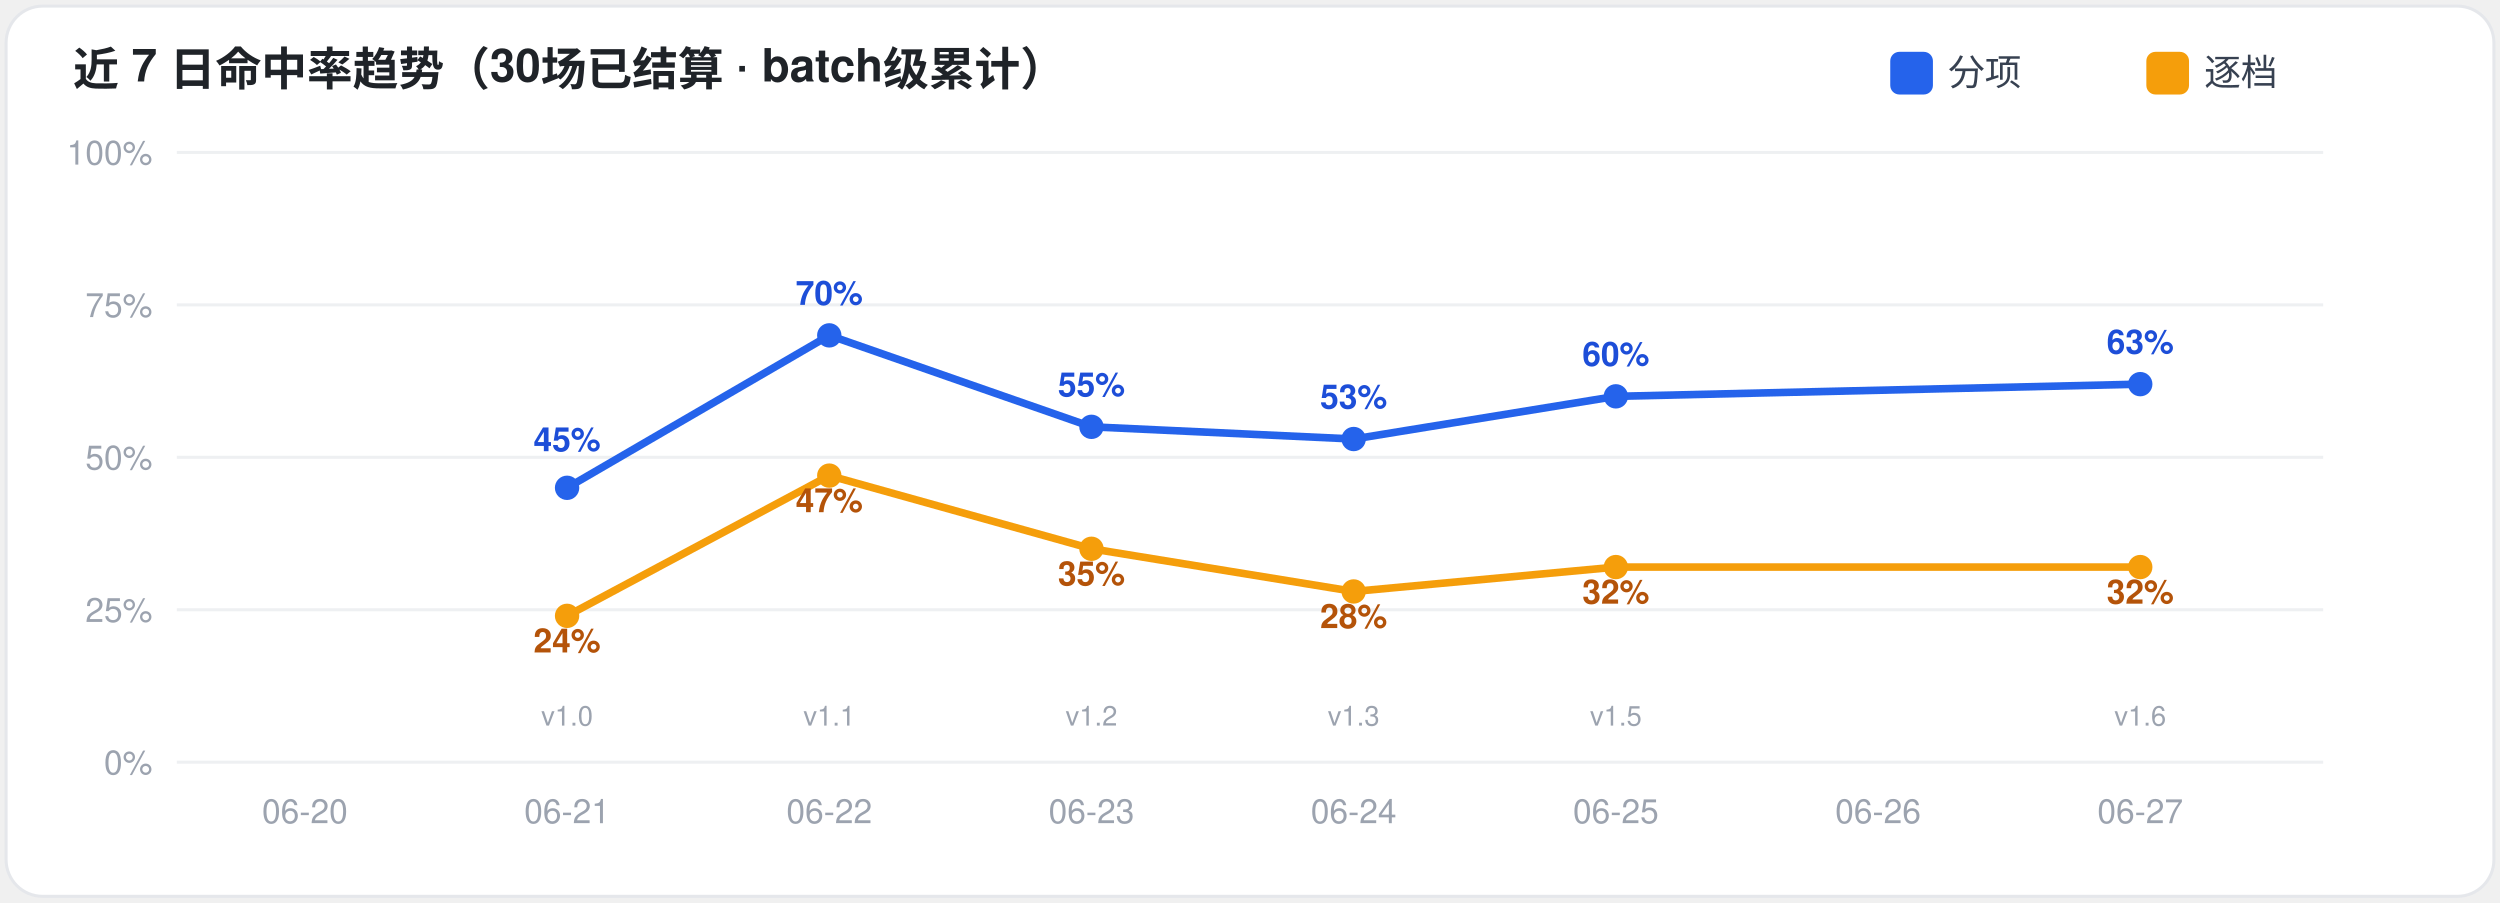
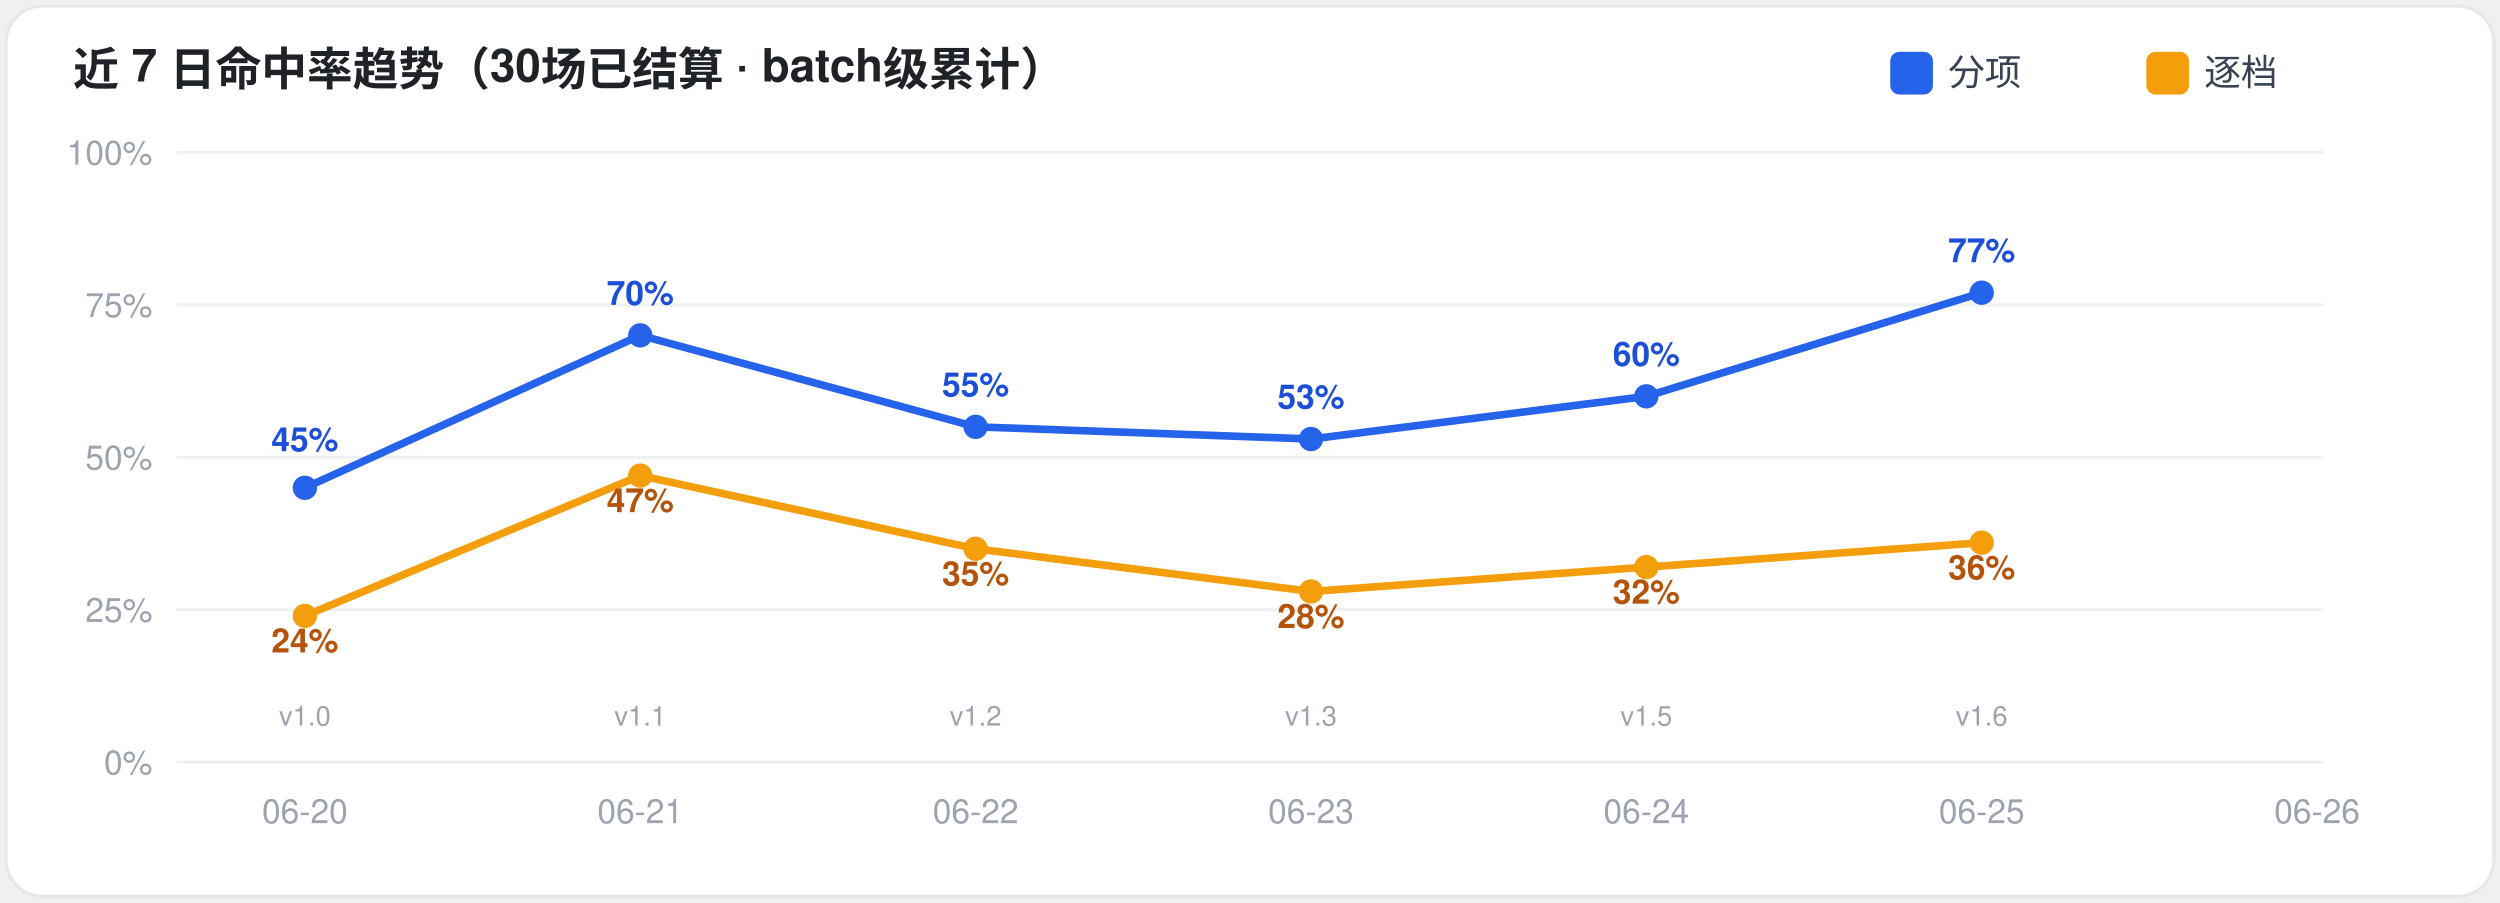
<svg xmlns="http://www.w3.org/2000/svg" viewBox="0 0 820 296" font-family="-apple-system, BlinkMacSystemFont, Segoe UI, Helvetica, Arial, sans-serif">
  <rect x="2" y="2" width="816" height="292" rx="12" fill="#ffffff" stroke="#e5e7eb" />
  <text x="24" y="28" font-size="15" font-weight="700" fill="#1f2328">近 7 日命中率趋势（30场已结算 · batch级累计）</text>
  <rect x="620" y="17" width="14" height="14" rx="3" fill="#2563eb" />
  <text x="639" y="28" font-size="12" fill="#374151">分项</text>
  <rect x="704" y="17" width="14" height="14" rx="3" fill="#f59e0b" />
  <text x="723" y="28" font-size="12" fill="#374151">逐档</text>
  <g stroke="#eef0f2" stroke-width="1">
    <line x1="58" y1="50" x2="762" y2="50" />
    <line x1="58" y1="100" x2="762" y2="100" />
    <line x1="58" y1="150" x2="762" y2="150" />
    <line x1="58" y1="200" x2="762" y2="200" />
    <line x1="58" y1="250" x2="762" y2="250" />
  </g>
  <g font-size="11" fill="#9ca3af" text-anchor="end">
    <text x="50" y="54">100%</text>
    <text x="50" y="104">75%</text>
    <text x="50" y="154">50%</text>
    <text x="50" y="204">25%</text>
    <text x="50" y="254">0%</text>
  </g>
  <g font-size="11" fill="#9ca3af" text-anchor="middle">
    <text x="100" y="270">06-20</text>
-     <text x="186" y="270">06-21</text>
-     <text x="272" y="270">06-22</text>
-     <text x="358" y="270">06-23</text>
-     <text x="444" y="270">06-24</text>
-     <text x="530" y="270">06-25</text>
-     <text x="616" y="270">06-26</text>
-     <text x="702" y="270">06-27</text>
+     <text x="210" y="270">06-21</text>
+     <text x="320" y="270">06-22</text>
+     <text x="430" y="270">06-23</text>
+     <text x="540" y="270">06-24</text>
+     <text x="650" y="270">06-25</text>
+     <text x="760" y="270">06-26</text>
  </g>
-   <polyline points="186,202 272,156 358,180 444,194 530,186 702,186" fill="none" stroke="#f59e0b" stroke-width="2.5" />
-   <circle cx="186" cy="202" r="4" fill="#f59e0b" />
-   <circle cx="272" cy="156" r="4" fill="#f59e0b" />
-   <circle cx="358" cy="180" r="4" fill="#f59e0b" />
-   <circle cx="444" cy="194" r="4" fill="#f59e0b" />
-   <circle cx="530" cy="186" r="4" fill="#f59e0b" />
-   <circle cx="702" cy="186" r="4" fill="#f59e0b" />
-   <text x="186" y="214" font-size="11" font-weight="600" fill="#b45309" text-anchor="middle">24%</text>
-   <text x="272" y="168" font-size="11" font-weight="600" fill="#b45309" text-anchor="middle">47%</text>
-   <text x="358" y="192" font-size="11" font-weight="600" fill="#b45309" text-anchor="middle">35%</text>
-   <text x="444" y="206" font-size="11" font-weight="600" fill="#b45309" text-anchor="middle">28%</text>
-   <text x="530" y="198" font-size="11" font-weight="600" fill="#b45309" text-anchor="middle">32%</text>
-   <text x="702" y="198" font-size="11" font-weight="600" fill="#b45309" text-anchor="middle">32%</text>
-   <polyline points="186,160 272,110 358,140 444,144 530,130 702,126" fill="none" stroke="#2563eb" stroke-width="2.5" />
-   <circle cx="186" cy="160" r="4" fill="#2563eb" />
-   <circle cx="272" cy="110" r="4" fill="#2563eb" />
-   <circle cx="358" cy="140" r="4" fill="#2563eb" />
-   <circle cx="444" cy="144" r="4" fill="#2563eb" />
-   <circle cx="530" cy="130" r="4" fill="#2563eb" />
-   <circle cx="702" cy="126" r="4" fill="#2563eb" />
-   <text x="186" y="148" font-size="11" font-weight="600" fill="#1d4ed8" text-anchor="middle">45%</text>
-   <text x="272" y="100" font-size="11" font-weight="600" fill="#1d4ed8" text-anchor="middle">70%</text>
-   <text x="358" y="130" font-size="11" font-weight="600" fill="#1d4ed8" text-anchor="middle">55%</text>
-   <text x="444" y="134" font-size="11" font-weight="600" fill="#1d4ed8" text-anchor="middle">53%</text>
-   <text x="530" y="120" font-size="11" font-weight="600" fill="#1d4ed8" text-anchor="middle">60%</text>
-   <text x="702" y="116" font-size="11" font-weight="600" fill="#1d4ed8" text-anchor="middle">63%</text>
-   <text x="186" y="238" font-size="9" fill="#9ca3af" text-anchor="middle">v1.0</text>
-   <text x="272" y="238" font-size="9" fill="#9ca3af" text-anchor="middle">v1.1</text>
-   <text x="358" y="238" font-size="9" fill="#9ca3af" text-anchor="middle">v1.2</text>
-   <text x="444" y="238" font-size="9" fill="#9ca3af" text-anchor="middle">v1.3</text>
-   <text x="530" y="238" font-size="9" fill="#9ca3af" text-anchor="middle">v1.5</text>
-   <text x="702" y="238" font-size="9" fill="#9ca3af" text-anchor="middle">v1.6</text>
+   <polyline points="100,202 210,156 320,180 430,194 540,186 650,178" fill="none" stroke="#f59e0b" stroke-width="2.5" />
+   <circle cx="100" cy="202" r="4" fill="#f59e0b" />
+   <circle cx="210" cy="156" r="4" fill="#f59e0b" />
+   <circle cx="320" cy="180" r="4" fill="#f59e0b" />
+   <circle cx="430" cy="194" r="4" fill="#f59e0b" />
+   <circle cx="540" cy="186" r="4" fill="#f59e0b" />
+   <circle cx="650" cy="178" r="4" fill="#f59e0b" />
+   <text x="100" y="214" font-size="11" font-weight="600" fill="#b45309" text-anchor="middle">24%</text>
+   <text x="210" y="168" font-size="11" font-weight="600" fill="#b45309" text-anchor="middle">47%</text>
+   <text x="320" y="192" font-size="11" font-weight="600" fill="#b45309" text-anchor="middle">35%</text>
+   <text x="430" y="206" font-size="11" font-weight="600" fill="#b45309" text-anchor="middle">28%</text>
+   <text x="540" y="198" font-size="11" font-weight="600" fill="#b45309" text-anchor="middle">32%</text>
+   <text x="650" y="190" font-size="11" font-weight="600" fill="#b45309" text-anchor="middle">36%</text>
+   <polyline points="100,160 210,110 320,140 430,144 540,130 650,96" fill="none" stroke="#2563eb" stroke-width="2.5" />
+   <circle cx="100" cy="160" r="4" fill="#2563eb" />
+   <circle cx="210" cy="110" r="4" fill="#2563eb" />
+   <circle cx="320" cy="140" r="4" fill="#2563eb" />
+   <circle cx="430" cy="144" r="4" fill="#2563eb" />
+   <circle cx="540" cy="130" r="4" fill="#2563eb" />
+   <circle cx="650" cy="96" r="4" fill="#2563eb" />
+   <text x="100" y="148" font-size="11" font-weight="600" fill="#1d4ed8" text-anchor="middle">45%</text>
+   <text x="210" y="100" font-size="11" font-weight="600" fill="#1d4ed8" text-anchor="middle">70%</text>
+   <text x="320" y="130" font-size="11" font-weight="600" fill="#1d4ed8" text-anchor="middle">55%</text>
+   <text x="430" y="134" font-size="11" font-weight="600" fill="#1d4ed8" text-anchor="middle">53%</text>
+   <text x="540" y="120" font-size="11" font-weight="600" fill="#1d4ed8" text-anchor="middle">60%</text>
+   <text x="650" y="86" font-size="11" font-weight="600" fill="#1d4ed8" text-anchor="middle">77%</text>
+   <text x="100" y="238" font-size="9" fill="#9ca3af" text-anchor="middle">v1.0</text>
+   <text x="210" y="238" font-size="9" fill="#9ca3af" text-anchor="middle">v1.1</text>
+   <text x="320" y="238" font-size="9" fill="#9ca3af" text-anchor="middle">v1.2</text>
+   <text x="430" y="238" font-size="9" fill="#9ca3af" text-anchor="middle">v1.3</text>
+   <text x="540" y="238" font-size="9" fill="#9ca3af" text-anchor="middle">v1.5</text>
+   <text x="650" y="238" font-size="9" fill="#9ca3af" text-anchor="middle">v1.6</text>
</svg>
